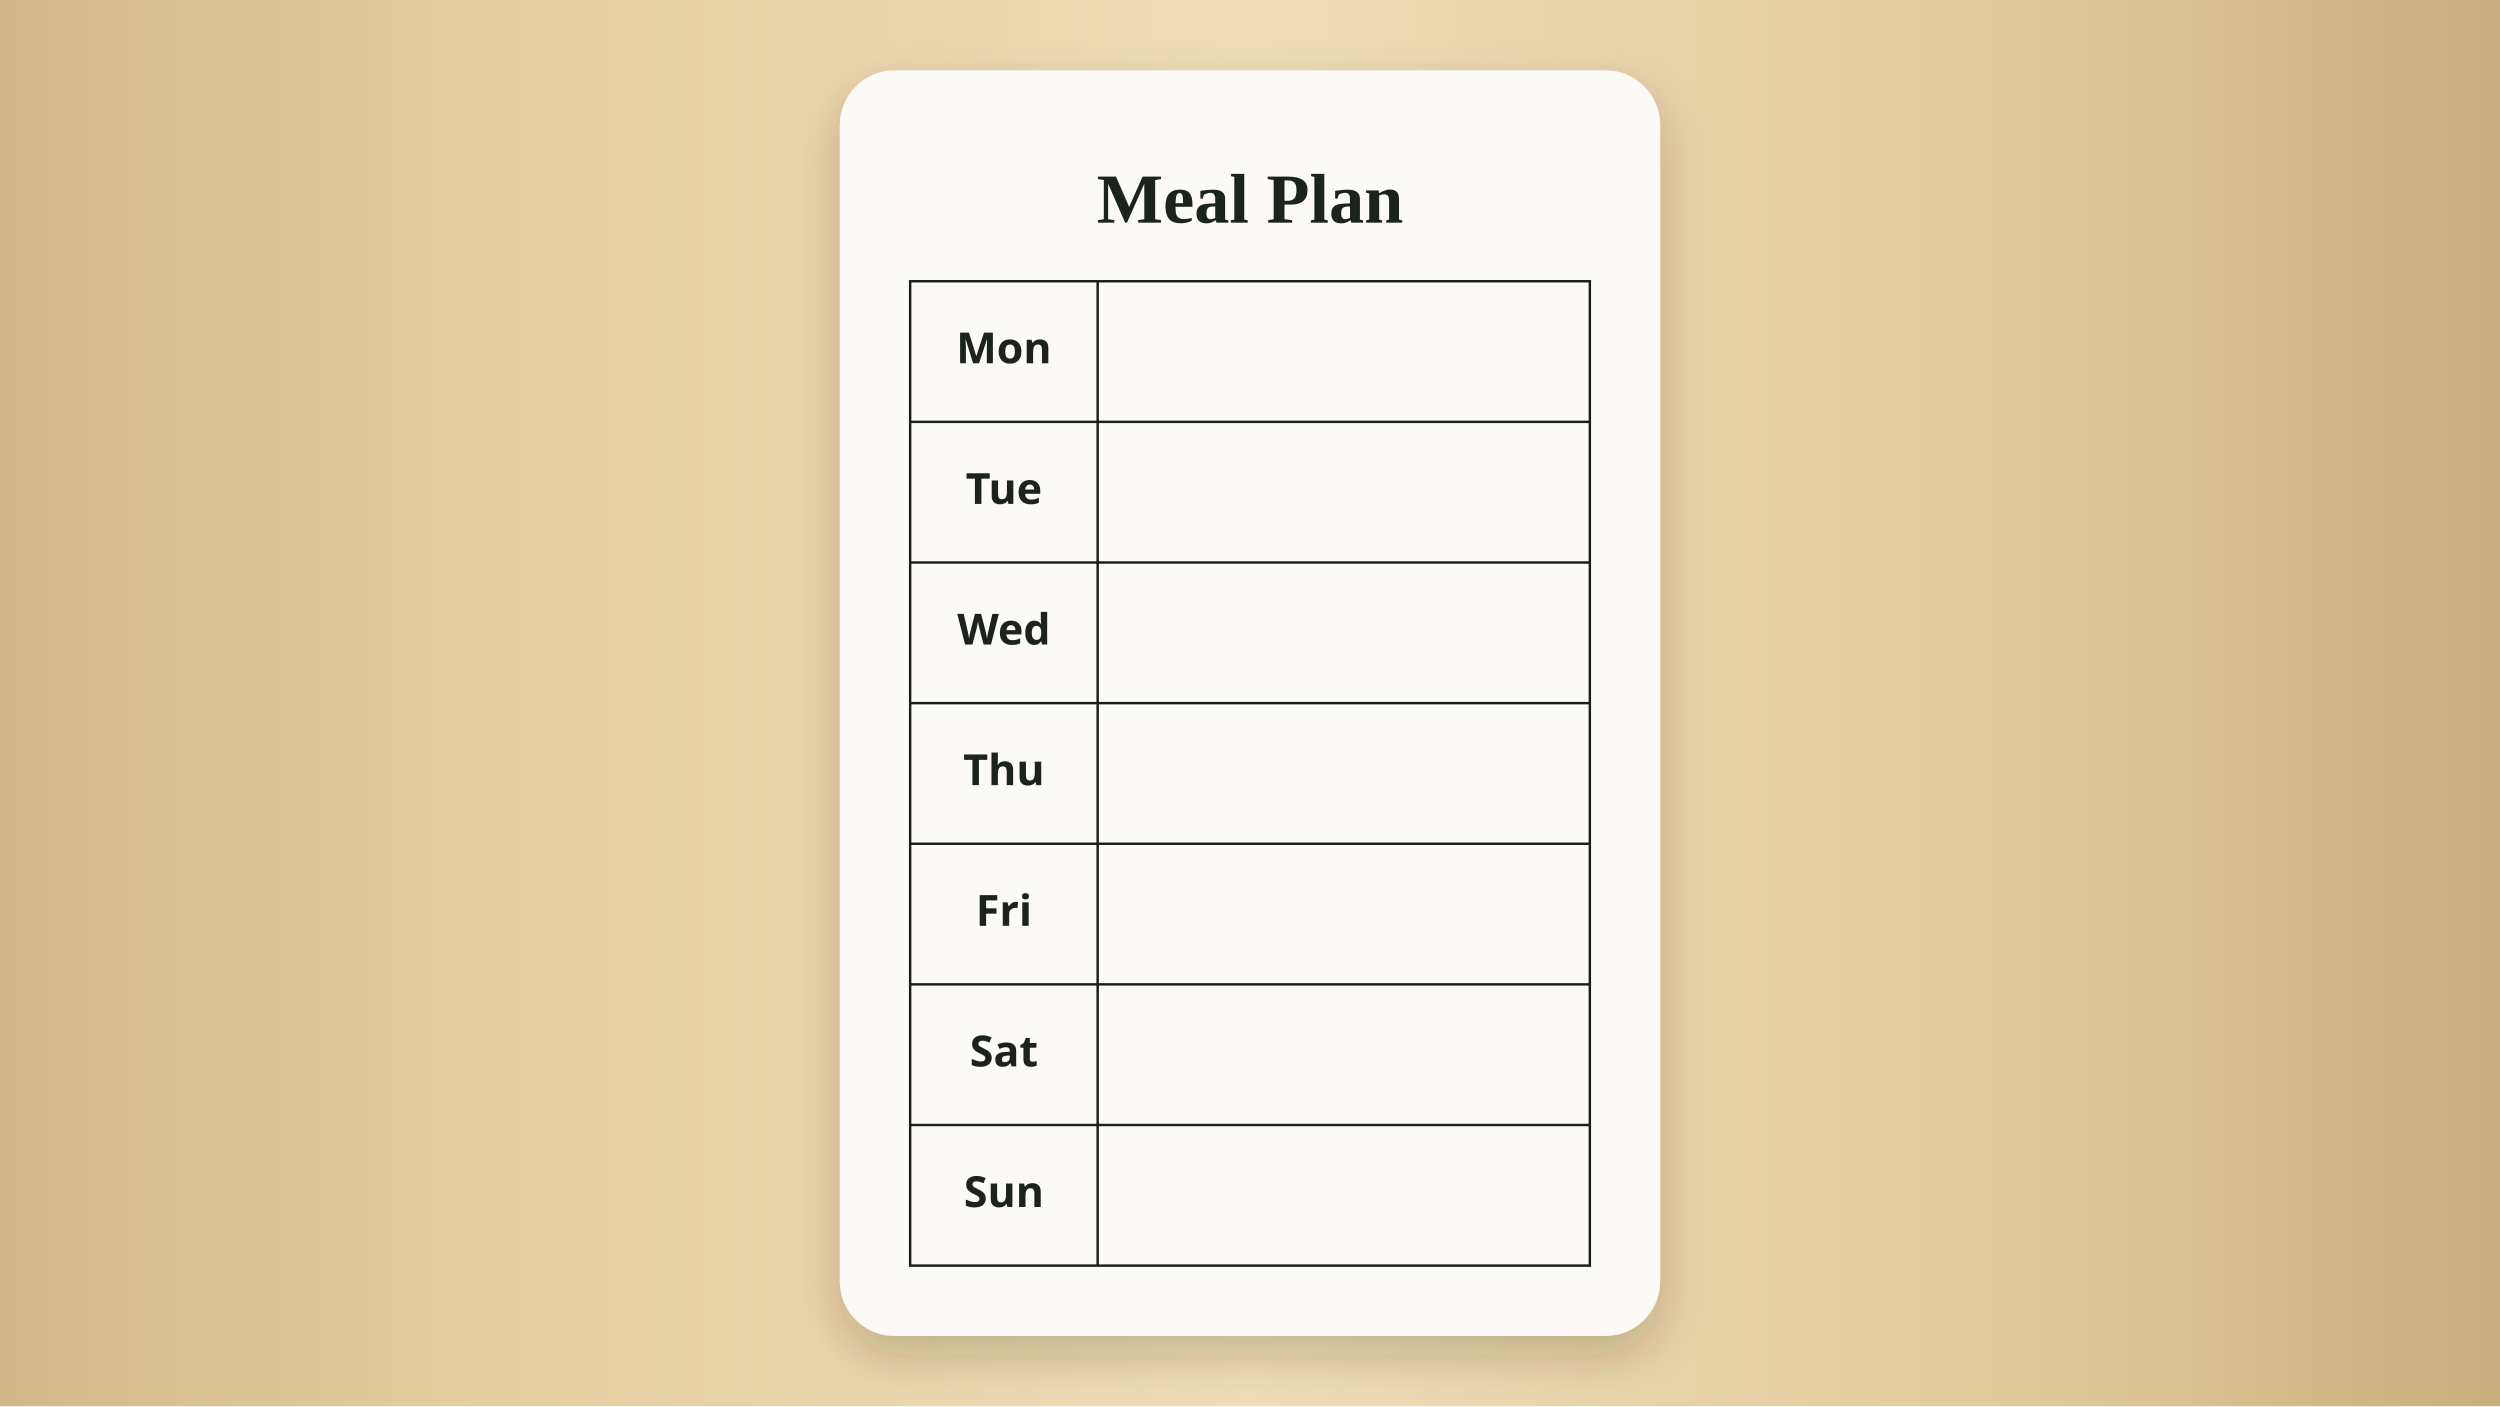
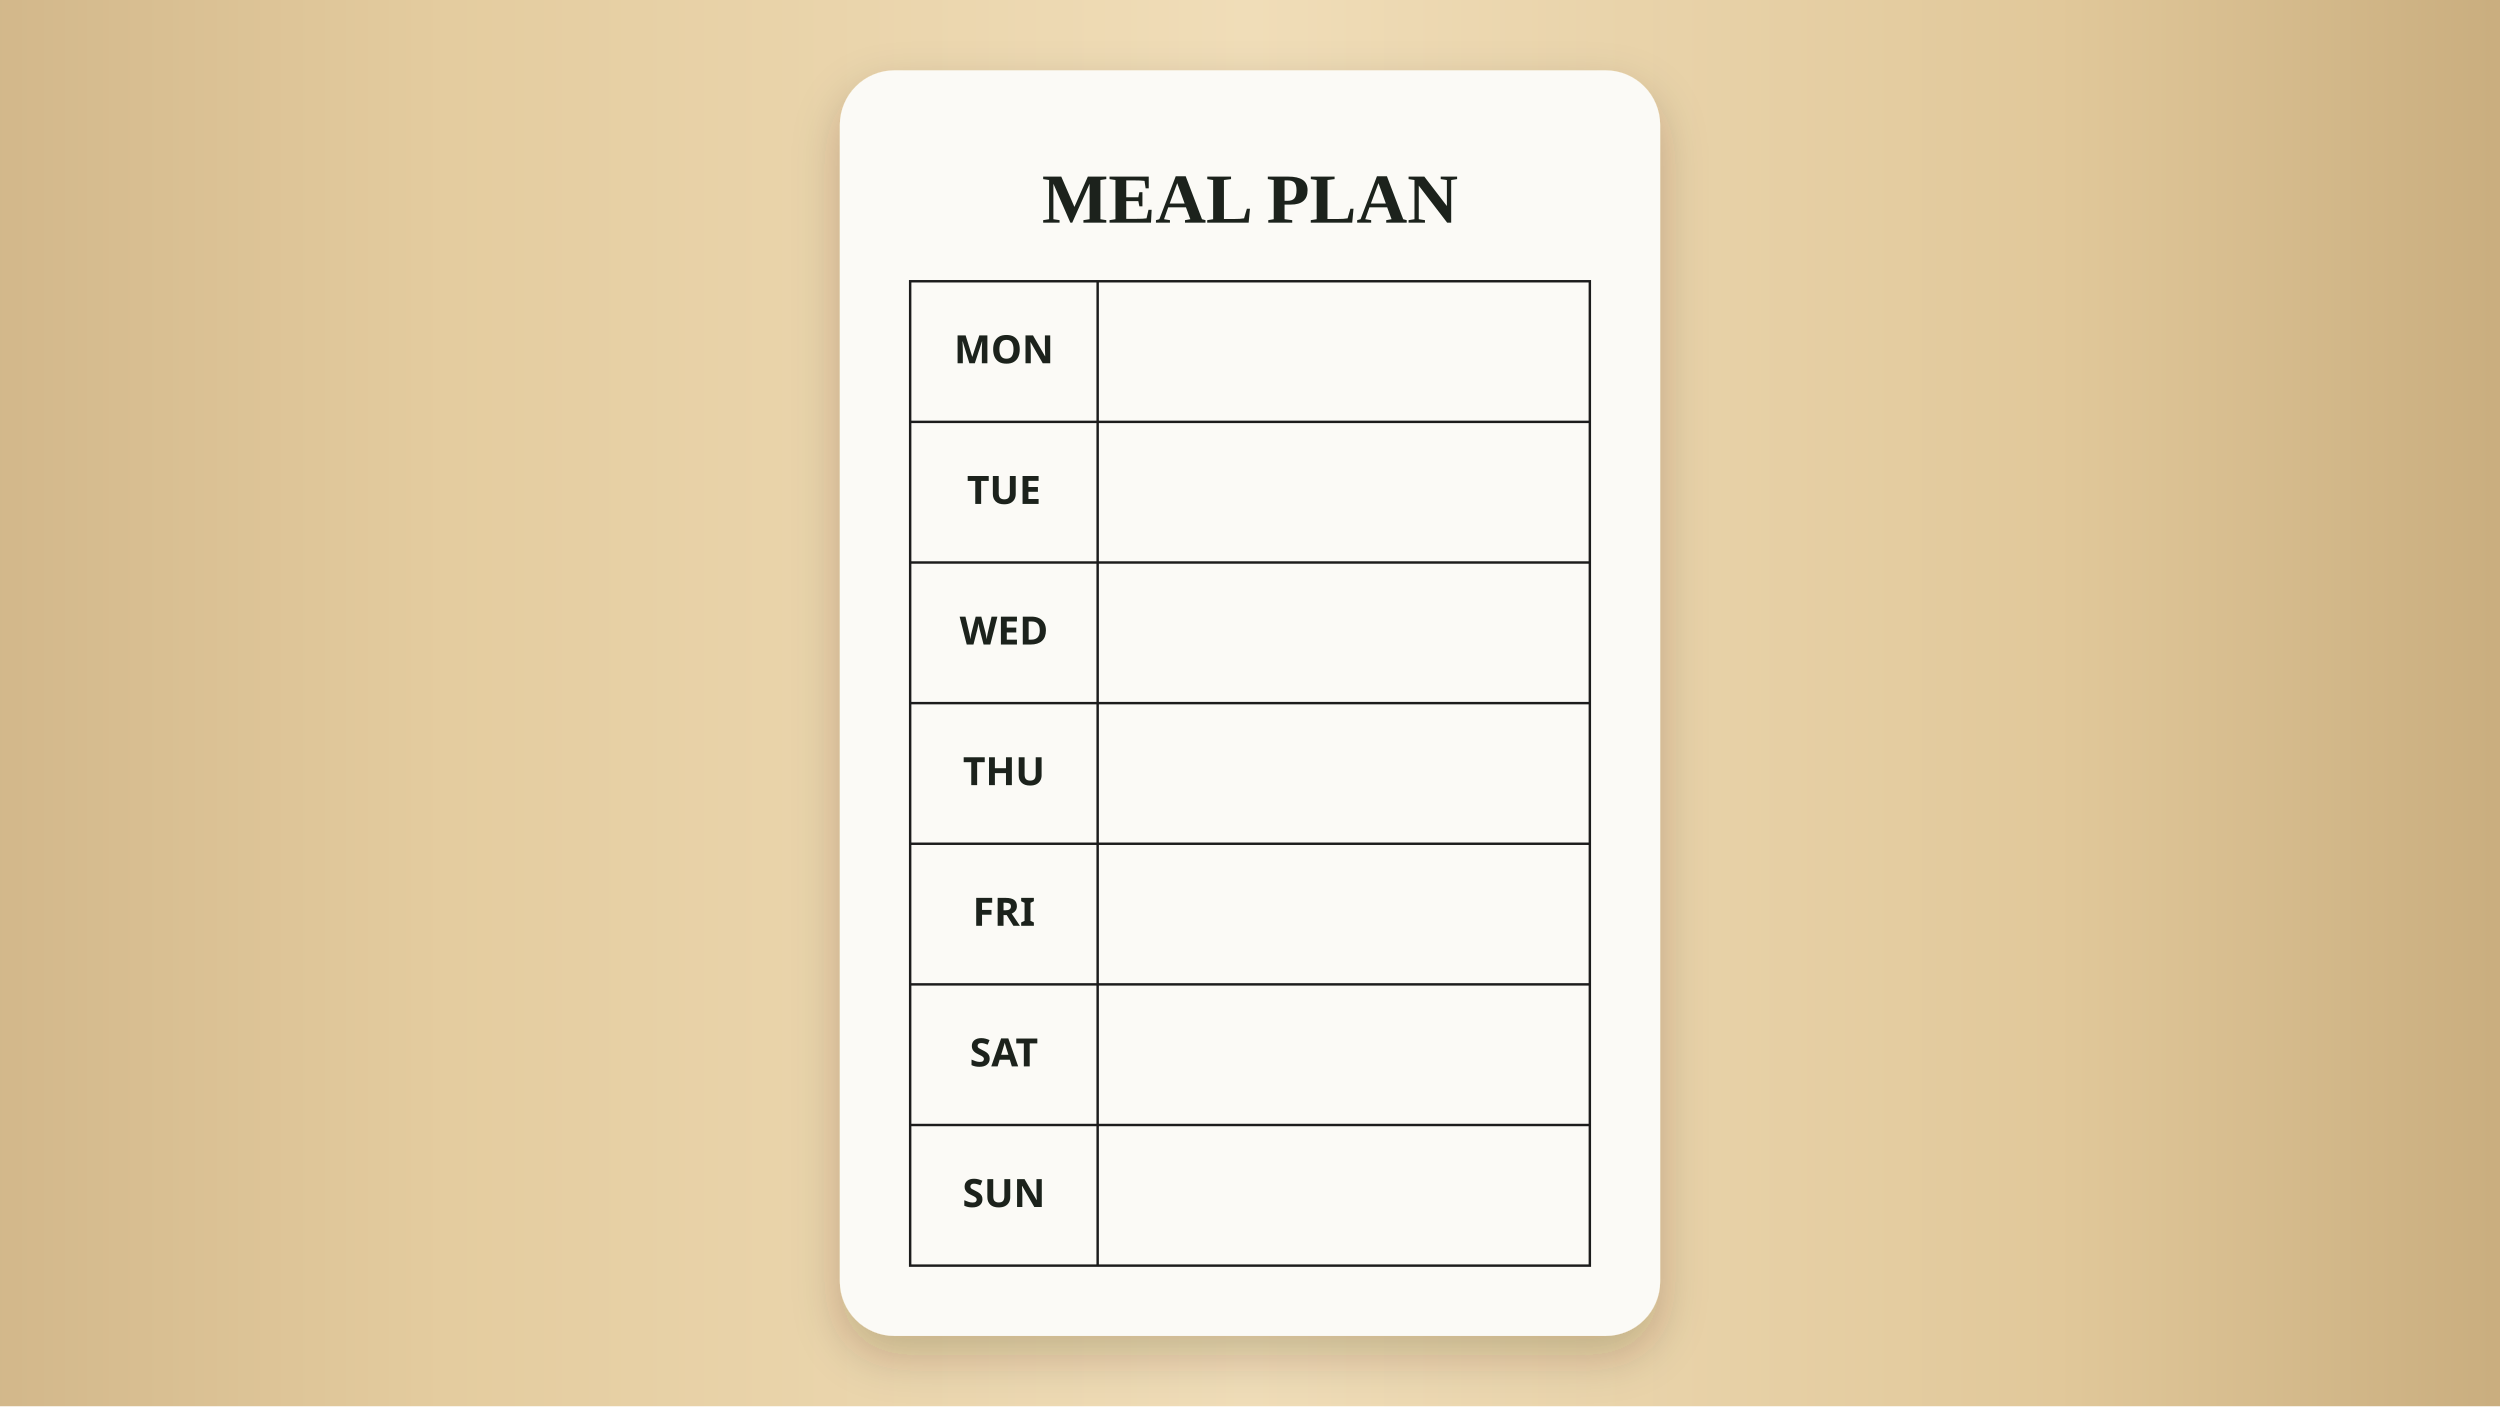
<svg xmlns="http://www.w3.org/2000/svg" viewBox="0 0 1280 720" width="1280" height="720">
  <defs>
    <linearGradient id="wood" x1="0" y1="0" x2="1" y2="0">
      <stop offset="0" stop-color="#d2b78a" />
      <stop offset="0.18" stop-color="#e4cc9f" />
      <stop offset="0.5" stop-color="#f0ddb8" />
      <stop offset="0.82" stop-color="#e1c89a" />
      <stop offset="1" stop-color="#c9ad7e" />
    </linearGradient>
    <filter id="sheetShadow" x="-20%" y="-20%" width="140%" height="140%">
      <feDropShadow dx="0" dy="10" stdDeviation="12" flood-color="#3a2a18" flood-opacity="0.22" />
    </filter>
  </defs>
  <rect width="1280" height="720" fill="url(#wood)" />
  <g transform="translate(430, 36)" filter="url(#sheetShadow)">
    <rect x="0" y="0" width="420" height="648" rx="28" fill="#fbfaf6" />
-     <text x="210" y="78" text-anchor="middle" font-family="Georgia, Times New Roman, serif" font-size="36" font-weight="600" fill="#1b241c">Meal Plan</text>
+     <text x="210" y="78" text-anchor="middle" font-family="Georgia, Times New Roman, serif" font-size="36" font-weight="600" fill="#1b241c">MEAL PLAN</text>
    <g transform="translate(36, 108)" fill="none" stroke="#1a1a1a" stroke-width="1.25">
      <rect x="0" y="0" width="348" height="504" />
      <line x1="0" y1="72" x2="348" y2="72" />
      <line x1="0" y1="144" x2="348" y2="144" />
      <line x1="0" y1="216" x2="348" y2="216" />
      <line x1="0" y1="288" x2="348" y2="288" />
      <line x1="0" y1="360" x2="348" y2="360" />
      <line x1="0" y1="432" x2="348" y2="432" />
      <line x1="96" y1="0" x2="96" y2="504" />
    </g>
-     <g font-family="Nunito Sans, Segoe UI, sans-serif" font-size="22" font-weight="600" fill="#1b241c" text-anchor="middle">
-       <text x="84" y="150">Mon</text>
-       <text x="84" y="222">Tue</text>
-       <text x="84" y="294">Wed</text>
-       <text x="84" y="366">Thu</text>
-       <text x="84" y="438">Fri</text>
-       <text x="84" y="510">Sat</text>
-       <text x="84" y="582">Sun</text>
+     <g font-family="Nunito Sans, Segoe UI, sans-serif" font-size="20" font-weight="700" fill="#1b241c" text-anchor="middle">
+       <text x="84" y="150">MON</text>
+       <text x="84" y="222">TUE</text>
+       <text x="84" y="294">WED</text>
+       <text x="84" y="366">THU</text>
+       <text x="84" y="438">FRI</text>
+       <text x="84" y="510">SAT</text>
+       <text x="84" y="582">SUN</text>
    </g>
  </g>
</svg>
